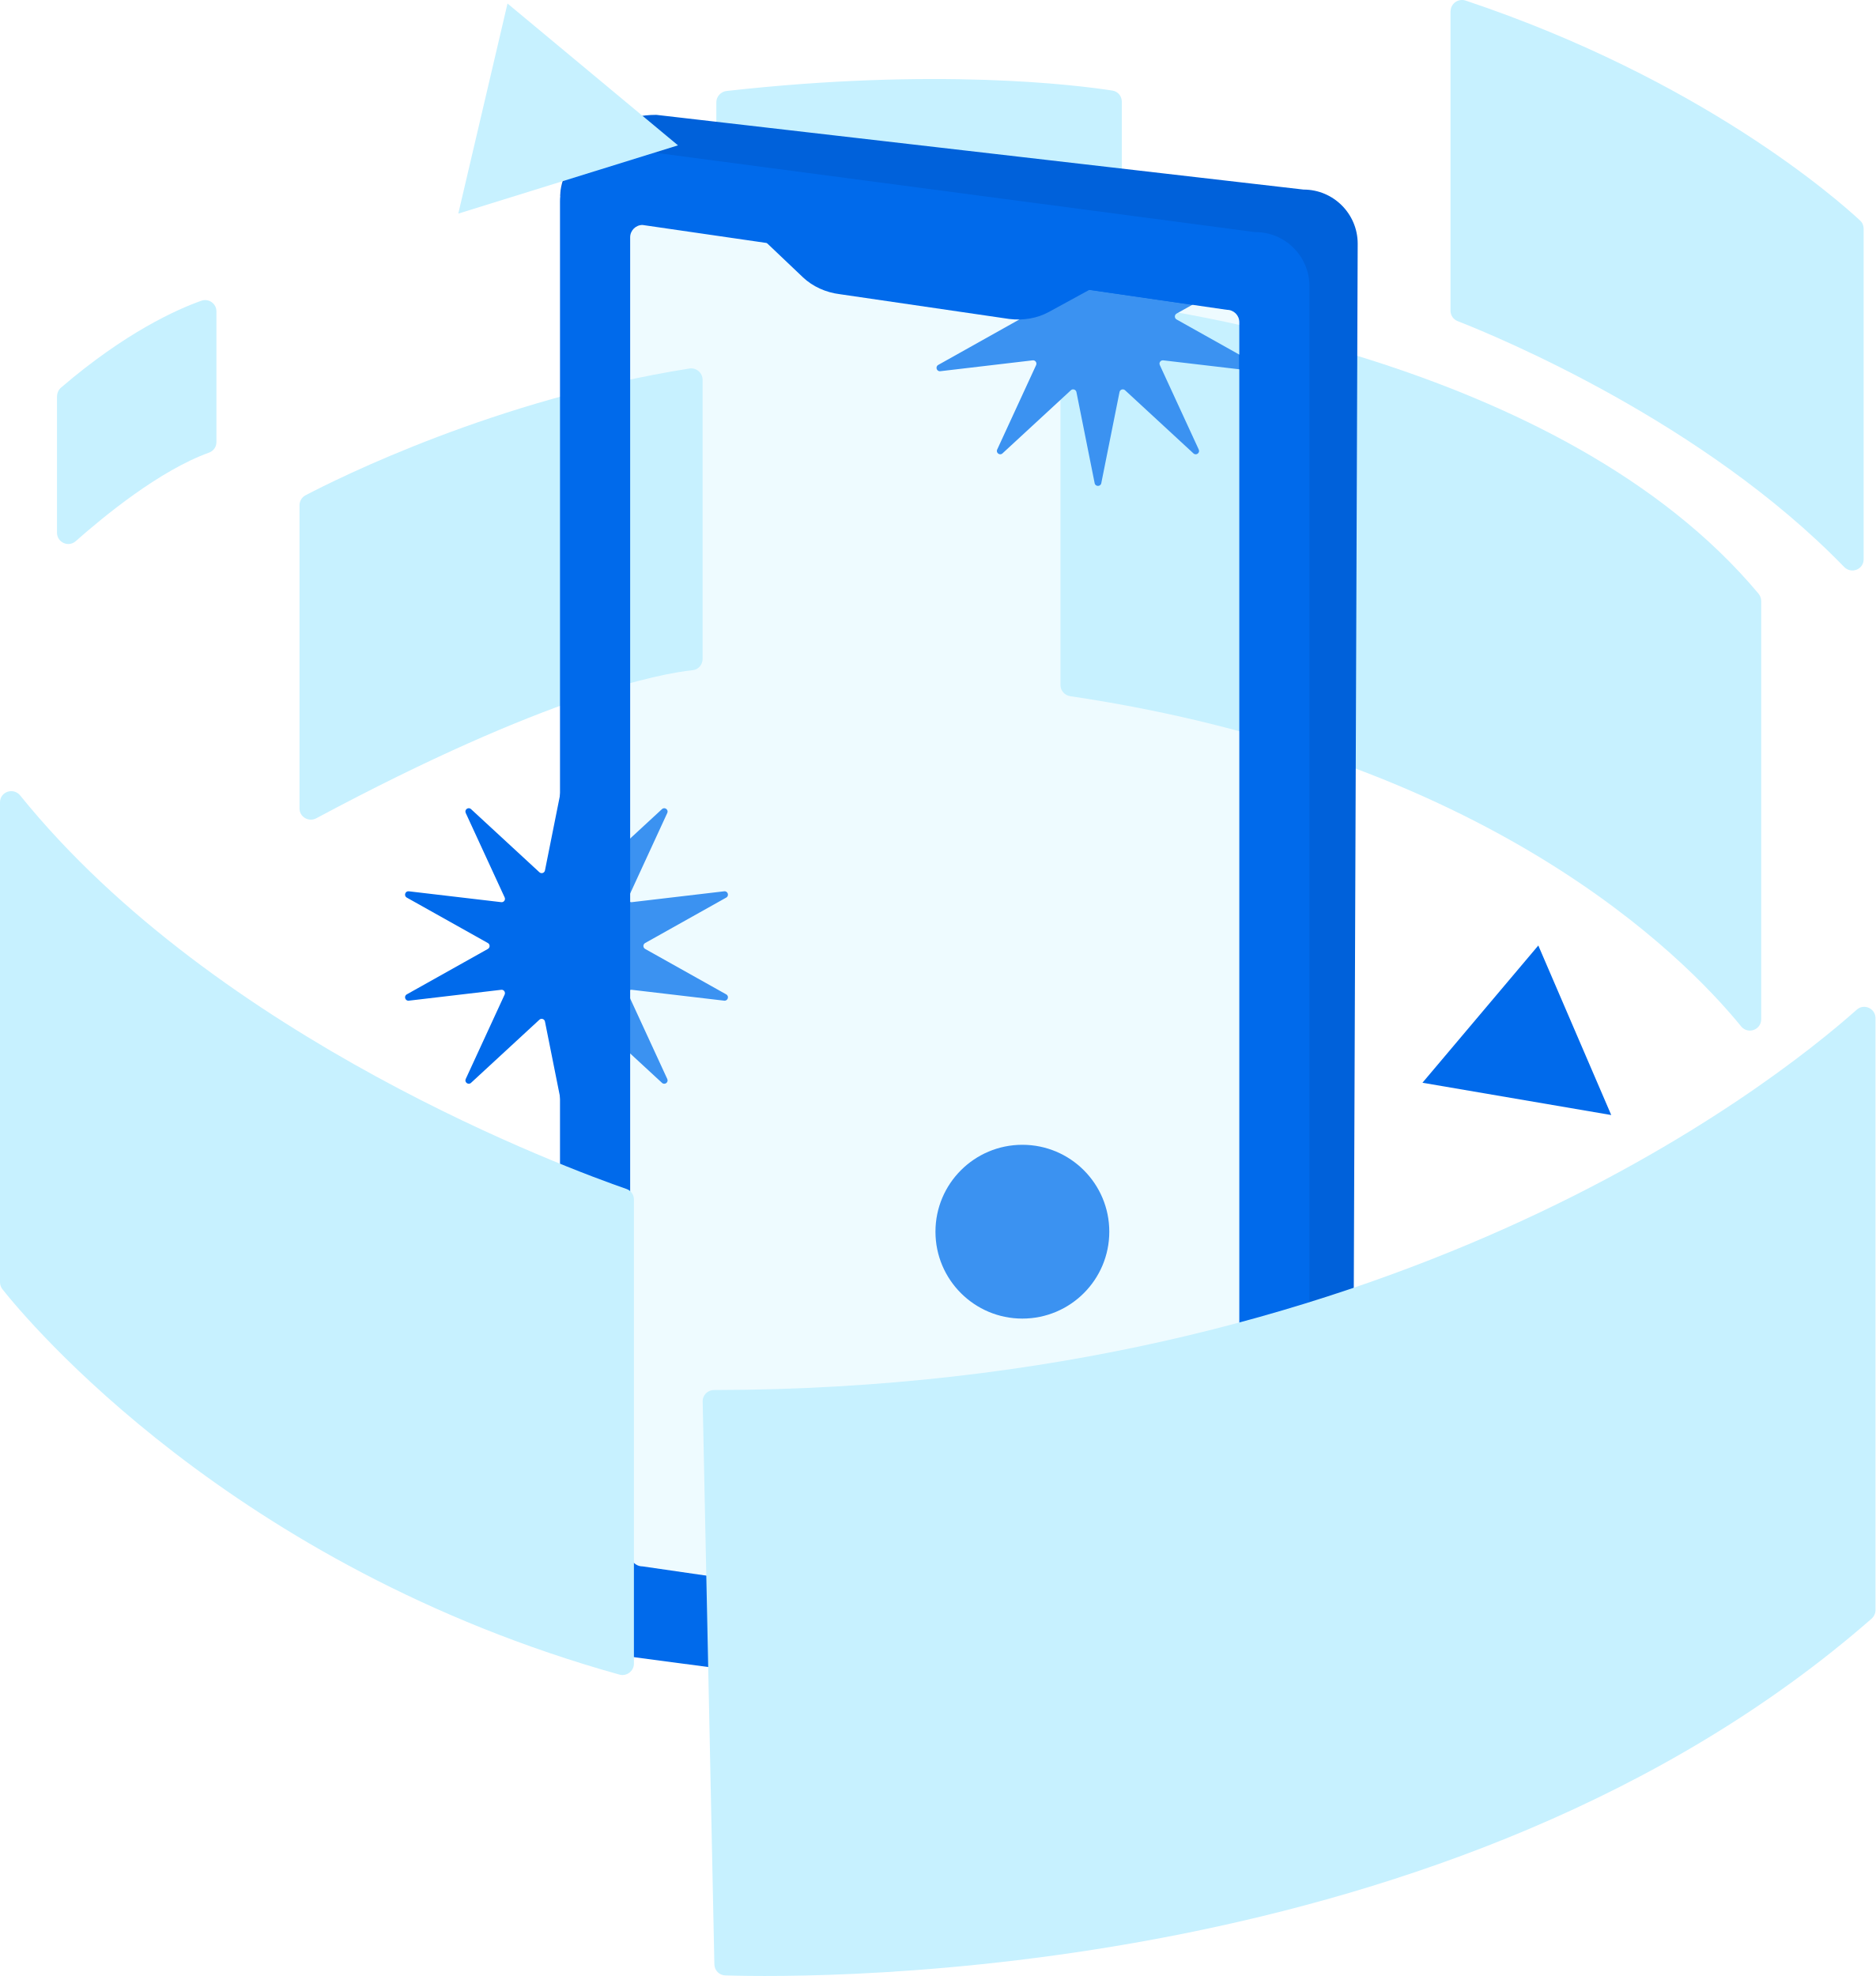
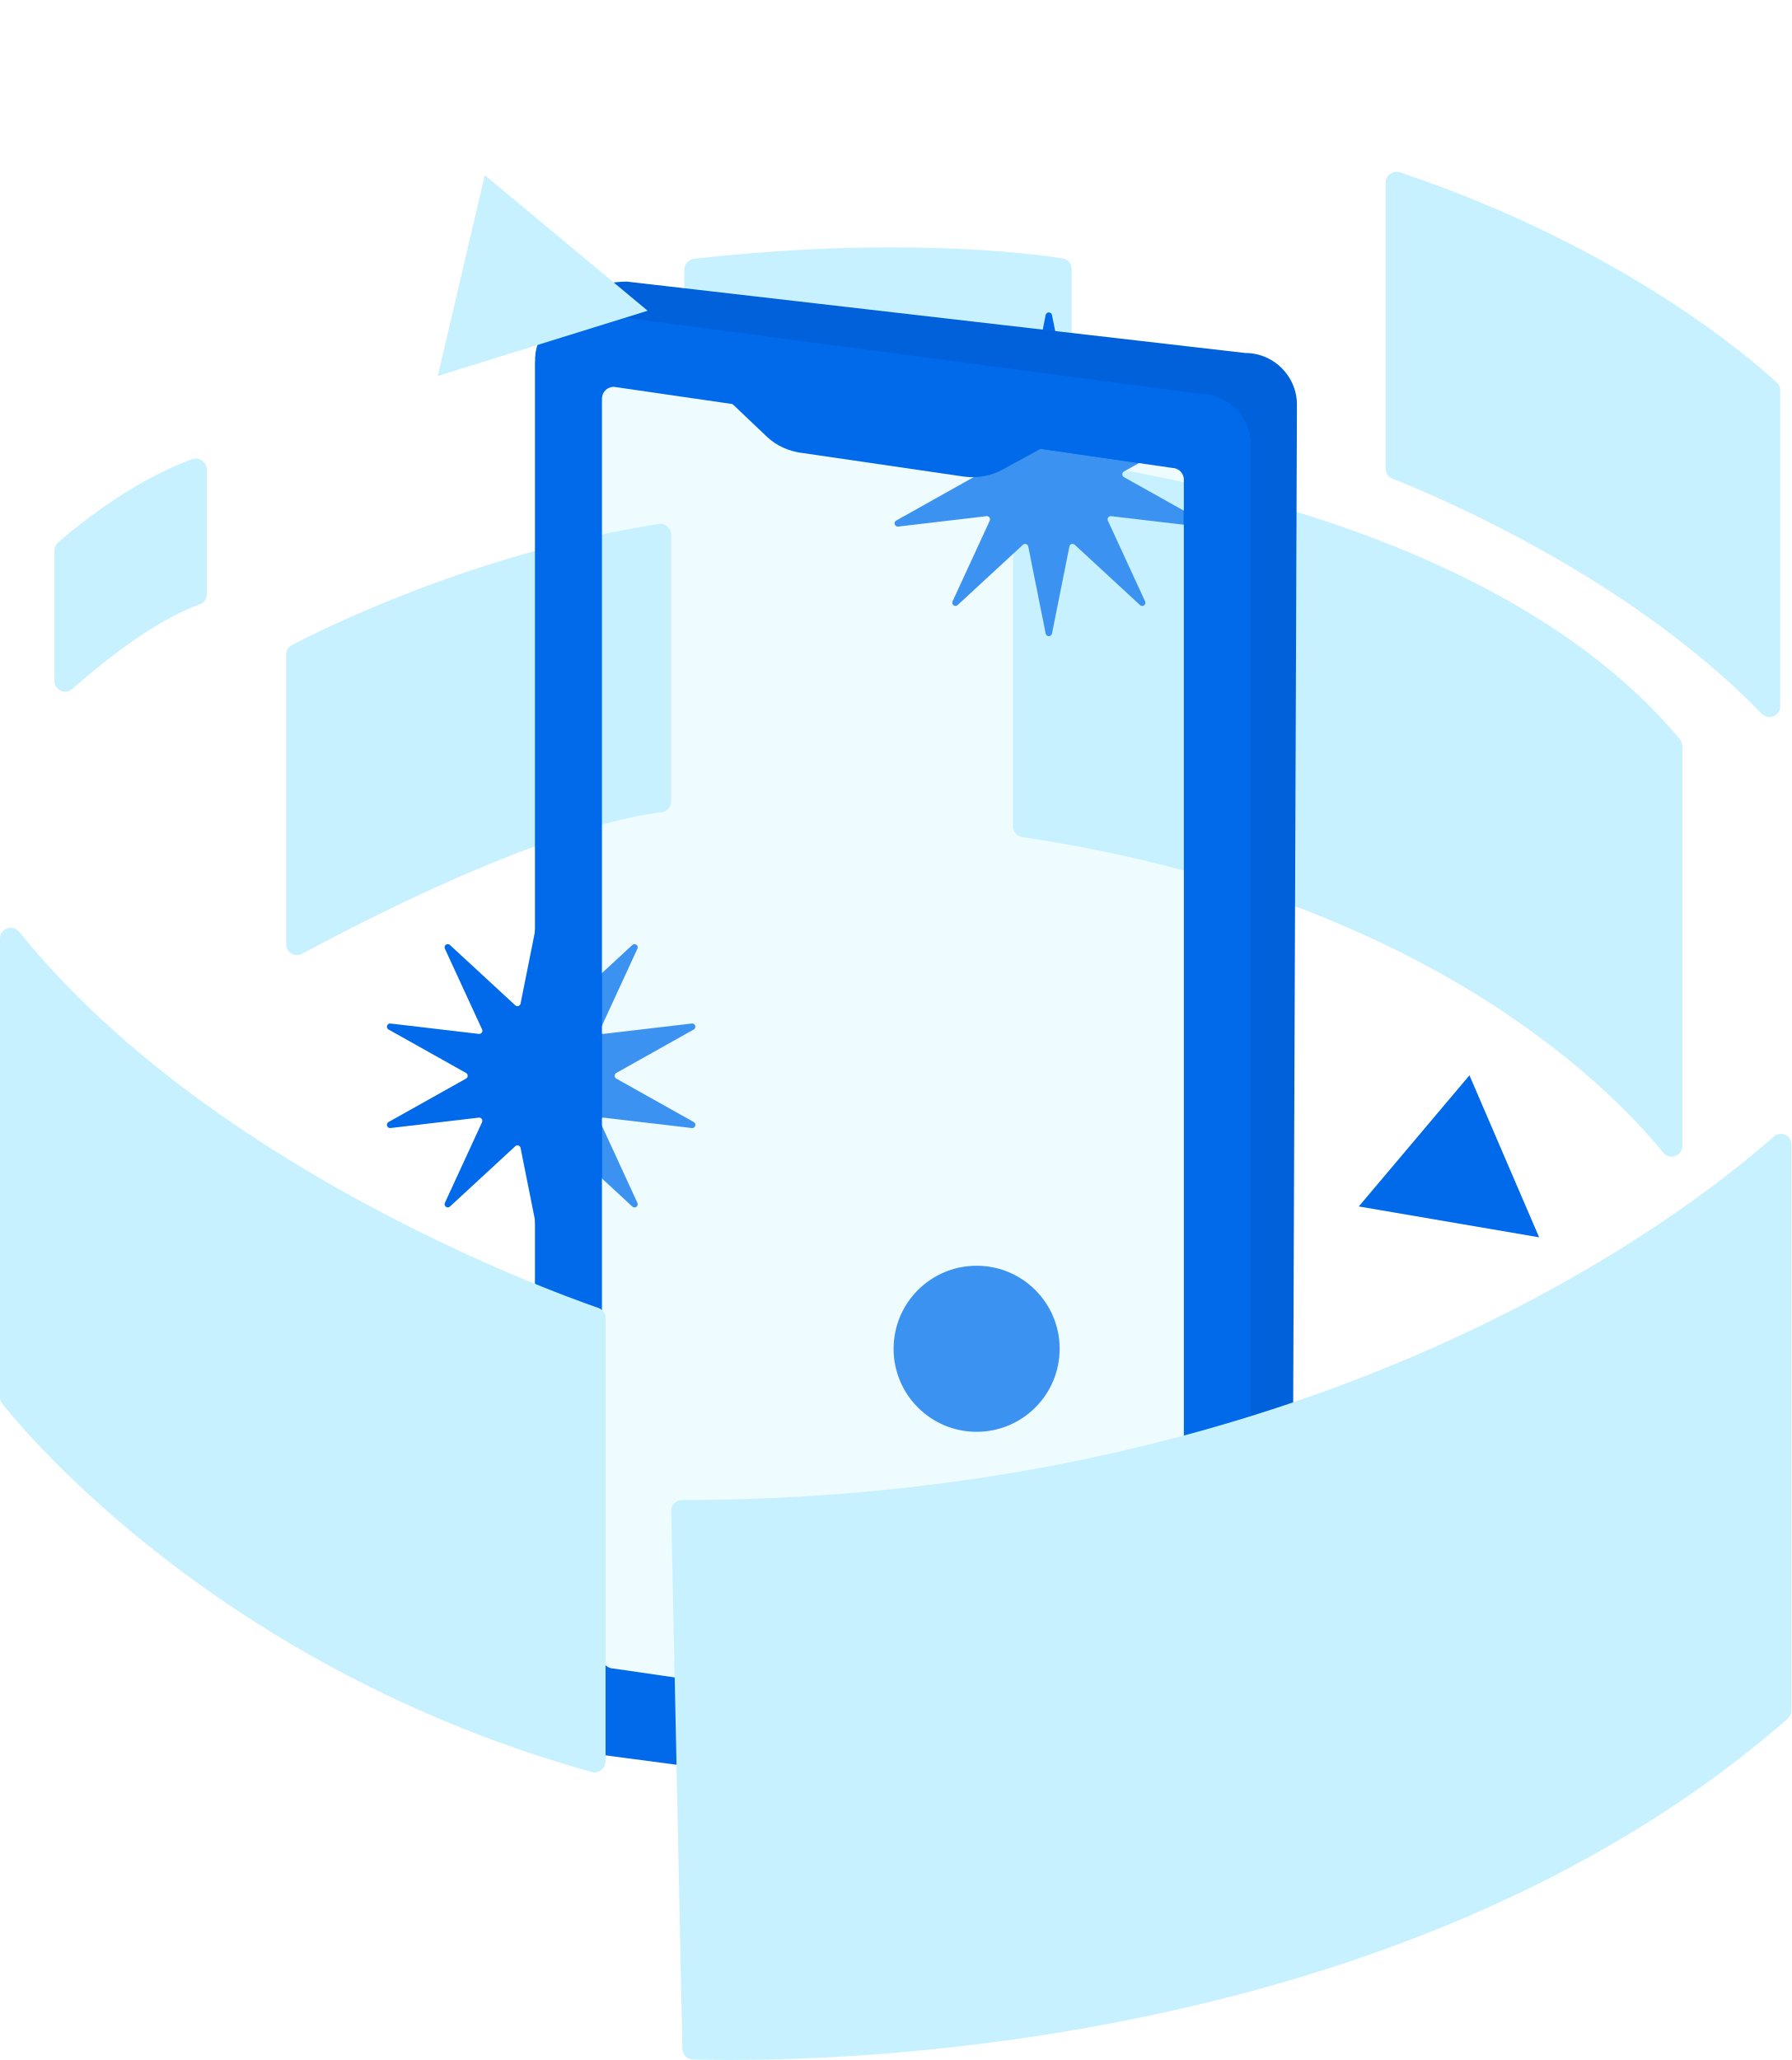
- <svg xmlns="http://www.w3.org/2000/svg" id="Calque_2" data-name="Calque 2" viewBox="0 0 229.38 241.72">
+ <svg xmlns="http://www.w3.org/2000/svg" id="Calque_2" data-name="Calque 2" viewBox="0 -22 229.38 263.72">
  <defs>
    <style>
+       svg {
+         overflow: visible;
+       }
+       .anim-1 {
+         animation: hero-anim-1 3s;
+         animation-iteration-count: infinite;
+         animation-direction: alternate;
+       }
+ 
+       .timing-1 {
+         animation-delay: -1s;
+       }
+       .timing-2 {
+         animation-delay: -0.5s;
+         animation-duration: 4s;
+       }
+       .timing-3 {
+         animation-delay: -0.5s;
+         animation-duration: 5s;
+       }
+ 
+       @keyframes hero-anim-1 {
+         from {
+           translate: 0 -40px;
+         }
+         to {
+           translate: 0 10px;
+         }
+       }
+ 
      .cls-1 {
        opacity: .3;
      }

      .cls-1, .cls-2 {
        fill: #c7f1ff;
      }

      .cls-1, .cls-2, .cls-3, .cls-4 {
        stroke-width: 0px;
      }

      .cls-3 {
        fill: #0061da;
      }

      .cls-4 {
        fill: #006aeb;
      }
    </style>
  </defs>
  <g id="Calque_1-2" data-name="Calque 1">
-     <circle class="cls-4" cx="125.04" cy="150.67" r="10.63" />
    <path class="cls-2" d="m129.7,83.81v-46.06c0-.82.69-1.46,1.51-1.38,9.34.96,59.75,7.38,83.86,36.25.21.26.33.58.33.91v51.15c0,1.3-1.62,1.89-2.45.88-7.18-8.8-31.01-32.8-82.07-40.4-.67-.1-1.18-.68-1.18-1.36Z" />
-     <polygon class="cls-4" points="188.14 115.66 173.97 132.45 197.06 136.4 188.14 115.66" />
-     <path class="cls-4" d="m69.69,95.33l2.23,11.15c.06.31.45.44.68.22l8.36-7.72c.33-.31.84.07.65.47l-4.76,10.33c-.13.29.1.62.42.58l11.3-1.33c.45-.05.64.55.25.77l-9.92,5.56c-.28.16-.28.56,0,.72l9.92,5.56c.39.22.2.82-.25.77l-11.3-1.33c-.32-.04-.56.29-.42.58l4.76,10.33c.19.41-.32.78-.65.47l-8.36-7.72c-.24-.22-.62-.09-.68.22l-2.23,11.15c-.09.44-.72.44-.81,0l-2.23-11.15c-.06-.31-.45-.44-.68-.22l-8.36,7.72c-.33.31-.84-.07-.65-.47l4.76-10.33c.13-.29-.1-.62-.42-.58l-11.3,1.33c-.45.05-.64-.55-.25-.77l9.92-5.56c.28-.16.28-.56,0-.72l-9.92-5.56c-.39-.22-.2-.82.25-.77l11.3,1.33c.32.04.56-.29.42-.58l-4.76-10.33c-.19-.41.32-.78.65-.47l8.36,7.72c.24.22.62.09.68-.22l2.23-11.15c.09-.44.72-.44.81,0Z" />
-     <path class="cls-4" d="m134.69,18.33l2.23,11.15c.06.31.45.44.68.22l8.36-7.72c.33-.31.84.07.65.47l-4.76,10.33c-.13.29.1.62.42.58l11.3-1.33c.45-.05.64.55.25.77l-9.92,5.56c-.28.16-.28.56,0,.72l9.92,5.56c.39.22.2.82-.25.77l-11.3-1.33c-.32-.04-.56.29-.42.58l4.76,10.33c.19.41-.32.78-.65.47l-8.36-7.72c-.24-.22-.62-.09-.68.22l-2.23,11.15c-.09.44-.72.44-.81,0l-2.23-11.15c-.06-.31-.45-.44-.68-.22l-8.36,7.72c-.33.31-.84-.07-.65-.47l4.76-10.33c.13-.29-.1-.62-.42-.58l-11.3,1.33c-.45.05-.64-.55-.25-.77l9.92-5.56c.28-.16.28-.56,0-.72l-9.92-5.56c-.39-.22-.2-.82.25-.77l11.3,1.33c.32.04.56-.29.42-.58l-4.76-10.33c-.19-.41.32-.78.65-.47l8.36,7.72c.24.22.62.09.68-.22l2.23-11.15c.09-.44.72-.44.81,0Z" />
+     <path class="cls-2" d="m87.61,12.5v12.06c0,.85.75,1.5,1.58,1.37,5.82-.91,26.7-3.69,46.38-.05.85.16,1.63-.48,1.63-1.34v-12.1c0-.68-.47-1.26-1.15-1.36-4.44-.69-21.51-2.83-47.19.05-.7.08-1.25.68-1.25,1.38Z" />
    <path class="cls-2" d="m36.63,98.9v-37.09c0-.51.28-.98.73-1.22,3.95-2.07,23.33-11.77,46.96-15.51.84-.13,1.61.53,1.61,1.38v34.15c0,.7-.52,1.3-1.21,1.37-3.93.42-17.72,2.95-46.04,18.12-.92.49-2.05-.16-2.05-1.2Z" />
+     <circle class="cls-4 anim-1" cx="125.04" cy="150.67" r="10.63" />
+     <polygon class="cls-4 anim-1 timing-1" points="188.14 115.66 173.97 132.45 197.06 136.4 188.14 115.66" />
+     <path class="cls-4 anim-1 timing-2" d="m69.69,95.33l2.23,11.15c.06.31.45.44.68.22l8.36-7.72c.33-.31.84.07.65.47l-4.76,10.33c-.13.29.1.62.42.58l11.3-1.33c.45-.05.64.55.25.77l-9.92,5.56c-.28.16-.28.56,0,.72l9.92,5.56c.39.22.2.82-.25.77l-11.3-1.33c-.32-.04-.56.29-.42.58l4.76,10.33c.19.41-.32.78-.65.47l-8.36-7.72c-.24-.22-.62-.09-.68.22l-2.23,11.15c-.09.44-.72.44-.81,0l-2.23-11.15c-.06-.31-.45-.44-.68-.22l-8.36,7.72c-.33.31-.84-.07-.65-.47l4.76-10.33c.13-.29-.1-.62-.42-.58l-11.3,1.33c-.45.05-.64-.55-.25-.77l9.92-5.56c.28-.16.28-.56,0-.72l-9.92-5.56c-.39-.22-.2-.82.25-.77l11.3,1.33c.32.04.56-.29.42-.58l-4.76-10.33c-.19-.41.32-.78.65-.47l8.36,7.72c.24.22.62.09.68-.22l2.23-11.15c.09-.44.72-.44.81,0Z" />
+     <path class="cls-4 anim-1 timing-3" d="m134.69,18.33l2.23,11.15c.06.31.45.44.68.22l8.36-7.72c.33-.31.84.07.65.47l-4.76,10.33c-.13.29.1.62.42.58l11.3-1.33c.45-.05.64.55.25.77l-9.92,5.56c-.28.16-.28.56,0,.72l9.92,5.56c.39.22.2.82-.25.77l-11.3-1.33c-.32-.04-.56.29-.42.58l4.76,10.33c.19.41-.32.78-.65.47l-8.36-7.72c-.24-.22-.62-.09-.68.22l-2.23,11.15c-.09.44-.72.44-.81,0l-2.23-11.15c-.06-.31-.45-.44-.68-.22l-8.36,7.72c-.33.31-.84-.07-.65-.47l4.76-10.33c.13-.29-.1-.62-.42-.58l-11.3,1.33c-.45.05-.64-.55-.25-.77l9.92-5.56c.28-.16.28-.56,0-.72l-9.92-5.56c-.39-.22-.2-.82.25-.77l11.3,1.33c.32.04.56-.29.42-.58l-4.76-10.33c-.19-.41.32-.78.65-.47l8.36,7.72c.24.22.62.09.68-.22l2.23-11.15c.09-.44.72-.44.81,0Z" />
    <path class="cls-2" d="m6.97,48.49v16.67c0,1.19,1.39,1.83,2.29,1.04,3.47-3.07,10.28-8.66,16.3-10.83.55-.2.91-.7.91-1.28v-16c0-.96-.95-1.62-1.85-1.3-2.97,1.05-9.27,3.86-17.15,10.62-.31.26-.49.66-.49,1.07Z" />
-     <path class="cls-2" d="m87.61,12.5v12.06c0,.85.75,1.5,1.58,1.37,5.82-.91,26.7-3.69,46.38-.05.85.16,1.63-.48,1.63-1.34v-12.1c0-.68-.47-1.26-1.15-1.36-4.44-.69-21.51-2.83-47.19.05-.7.08-1.25.68-1.25,1.38Z" />
    <path class="cls-2" d="m177.4,1.39v36.61c0,.57.34,1.07.87,1.28,4.95,1.94,30.06,12.32,47.27,30.07.87.9,2.39.32,2.39-.94V27.99c0-.38-.14-.74-.42-1-2.8-2.6-19.38-17.26-48.26-26.92-.9-.3-1.84.37-1.84,1.32Z" />
    <g>
      <path class="cls-1" d="m151.56,200.47c0,.83-.67,1.51-1.51,1.51l-71.48-10.38c-.83,0-1.51-.67-1.51-1.51V29.03c0-.83.68-1.51,1.51-1.51l71.48,10.38c.83,0,1.51.67,1.51,1.51v161.07Z" />
      <g>
        <path class="cls-3" d="m154.52,212.6c3.65,0,10.77-3.36,10.88-8.72l.65-174.07c0-3.65-2.96-6.62-6.62-6.62l-79.16-9.14c-7.32,0-11.75,6.23-11.75,9.89l15.96-1.62,71.48,10.38c.83,0,1.51.67,1.51,1.51v161.07c0,.83-.67,1.51-1.51,1.51l-1.44,15.82Z" />
        <path class="cls-4" d="m153.53,28.4l-78.42-10.38c-3.65,0-6.62,2.96-6.62,6.62v171.14c0,3.65,2.96,6.62,6.62,6.62l78.42,10.38c3.65,0,6.62-2.96,6.62-6.62V35.01c0-3.65-2.96-6.62-6.62-6.62Zm-1.96,172.08c0,.83-.67,1.51-1.51,1.51l-71.48-10.38c-.83,0-1.51-.67-1.51-1.51V29.03c0-.83.68-1.51,1.51-1.51l71.48,10.38c.83,0,1.51.67,1.51,1.51v161.07Z" />
        <path class="cls-4" d="m89.15,25.32l9.05,8.6c1.18,1.12,2.79,1.86,4.53,2.07l20.72,3.03c1.71.21,3.43-.09,4.83-.86l11.19-6.11-50.32-6.74Z" />
      </g>
    </g>
    <path class="cls-2" d="m0,98.15v58.7c0,.31.1.6.29.85,2.93,3.71,28.02,33.93,75.47,47.15.88.25,1.77-.43,1.77-1.34v-56.77c0-.59-.36-1.11-.92-1.3-6.81-2.36-49.95-18.19-74.14-48.13-.83-1.02-2.47-.47-2.47.84Z" />
    <path class="cls-2" d="m85.94,171.44l1.43,68.86c.02.74.6,1.33,1.34,1.35,11.03.34,89.06,1.09,140.19-43.64.3-.27.48-.65.48-1.06v-72.4c0-1.19-1.4-1.83-2.29-1.04-10.54,9.37-57.45,46.42-139.77,46.53-.77,0-1.4.63-1.38,1.4Z" />
    <polygon class="cls-2" points="62.07 .43 56.05 26.13 82.92 17.78 62.07 .43" />
  </g>
</svg>
